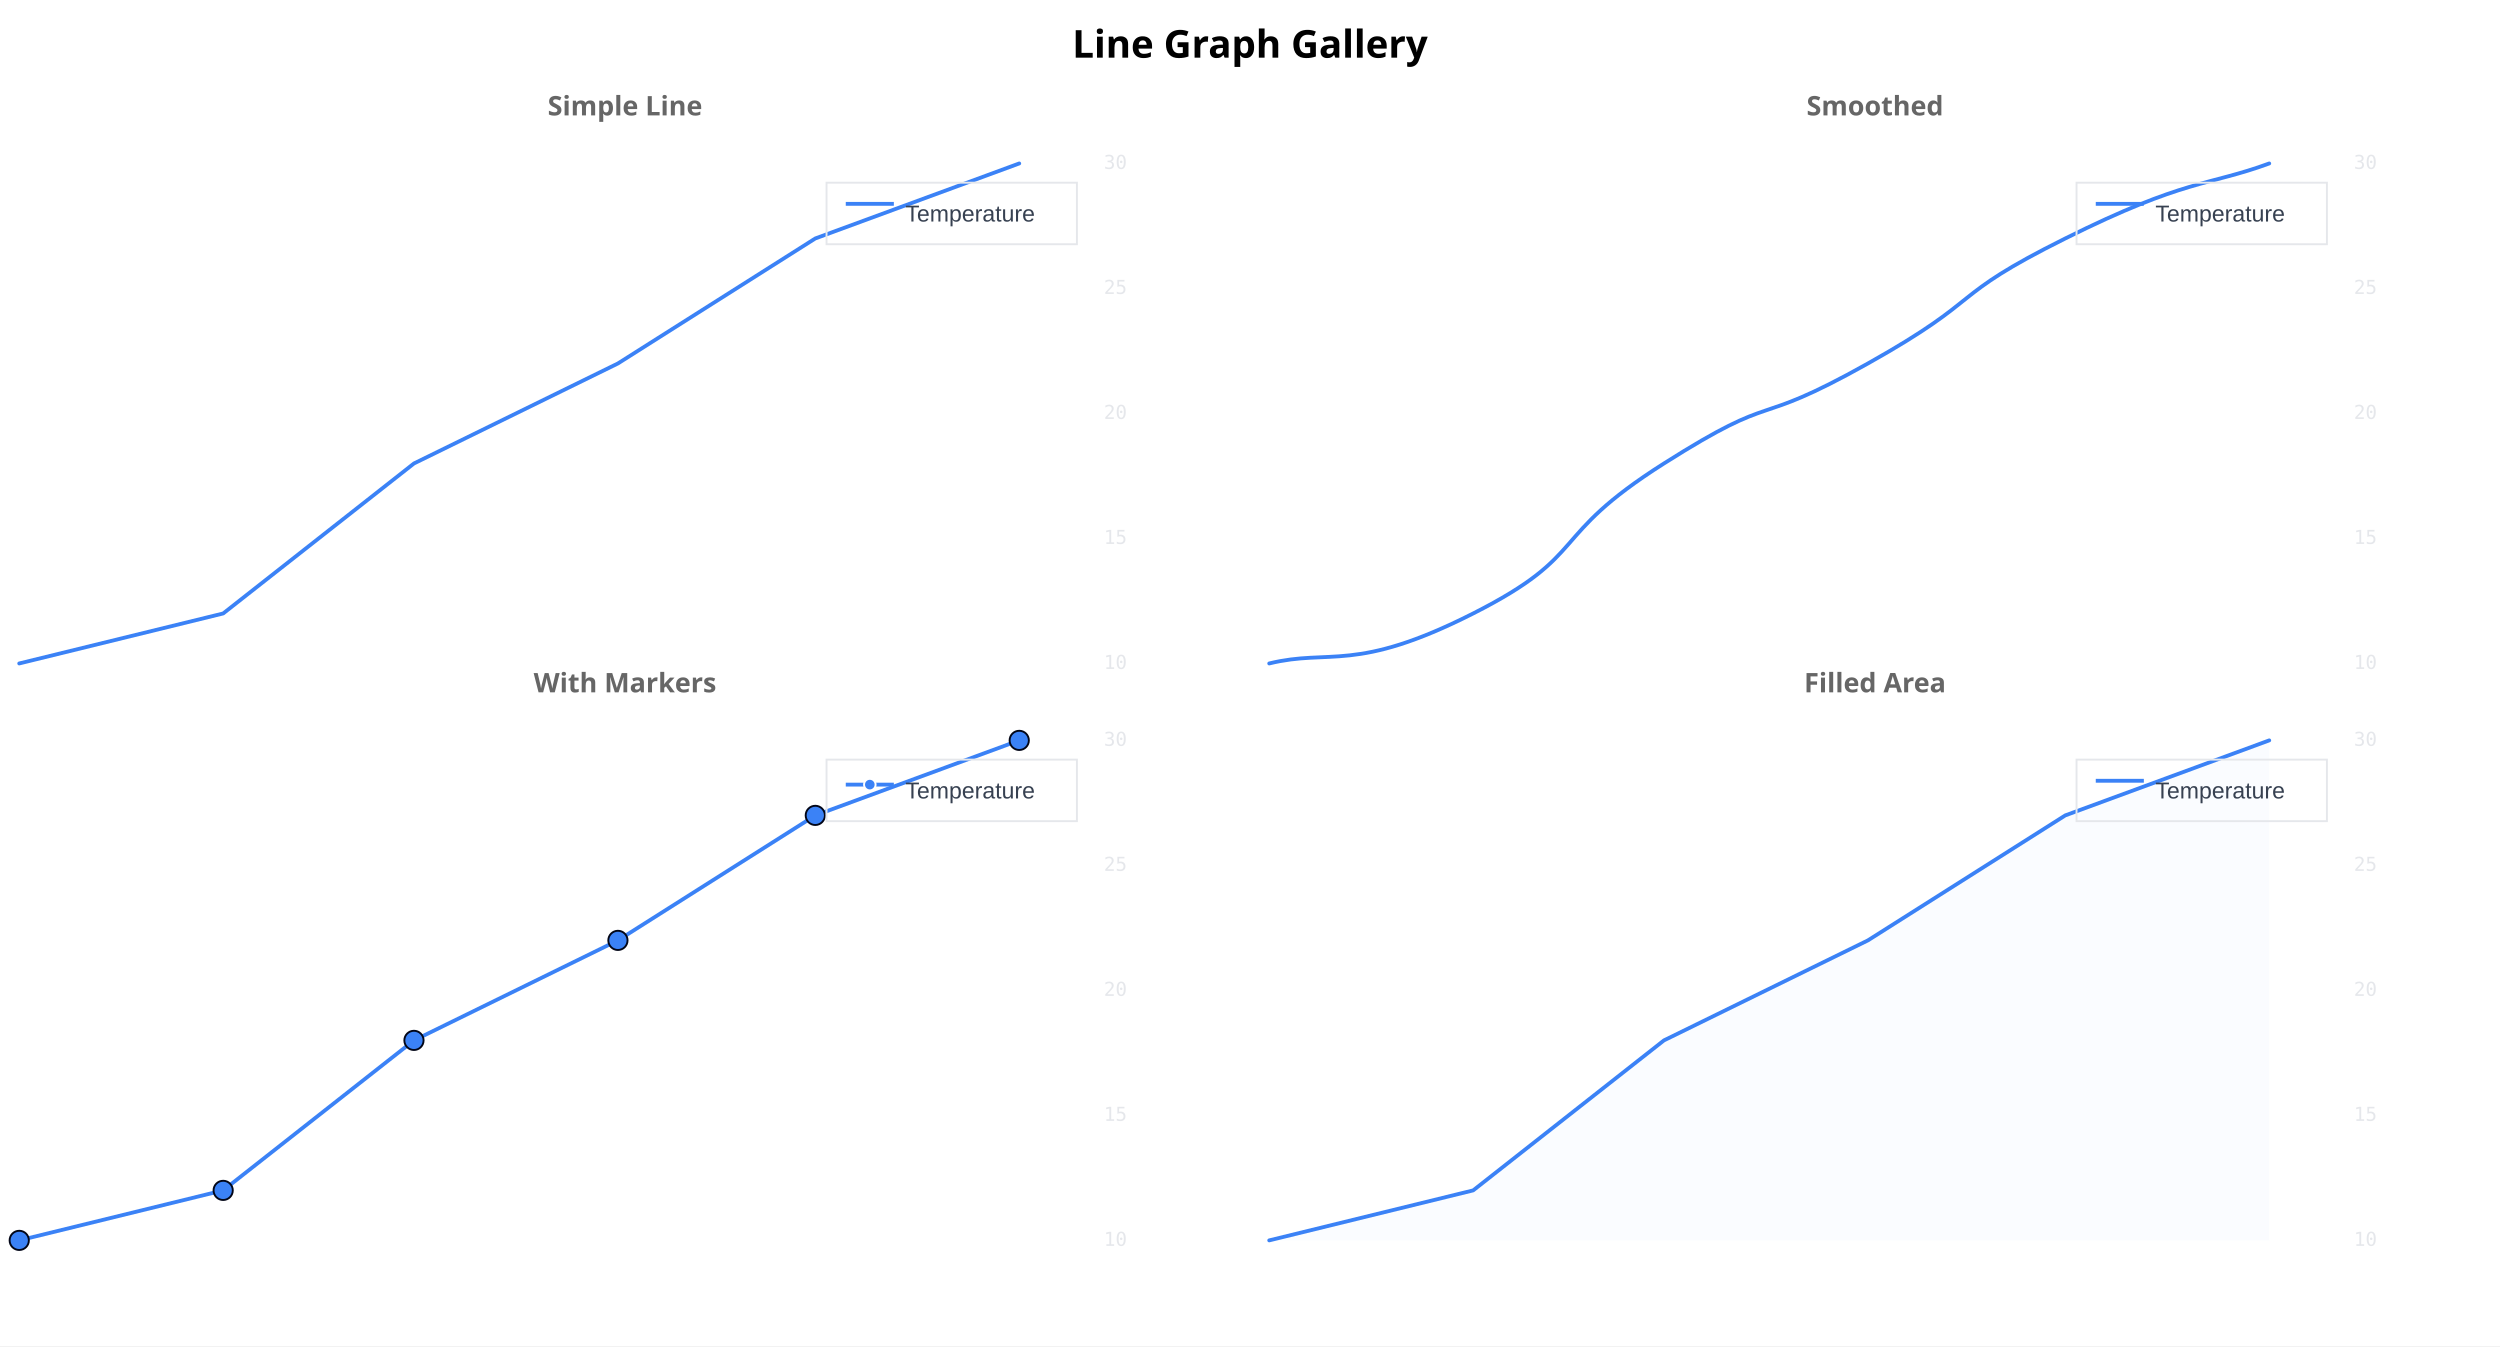
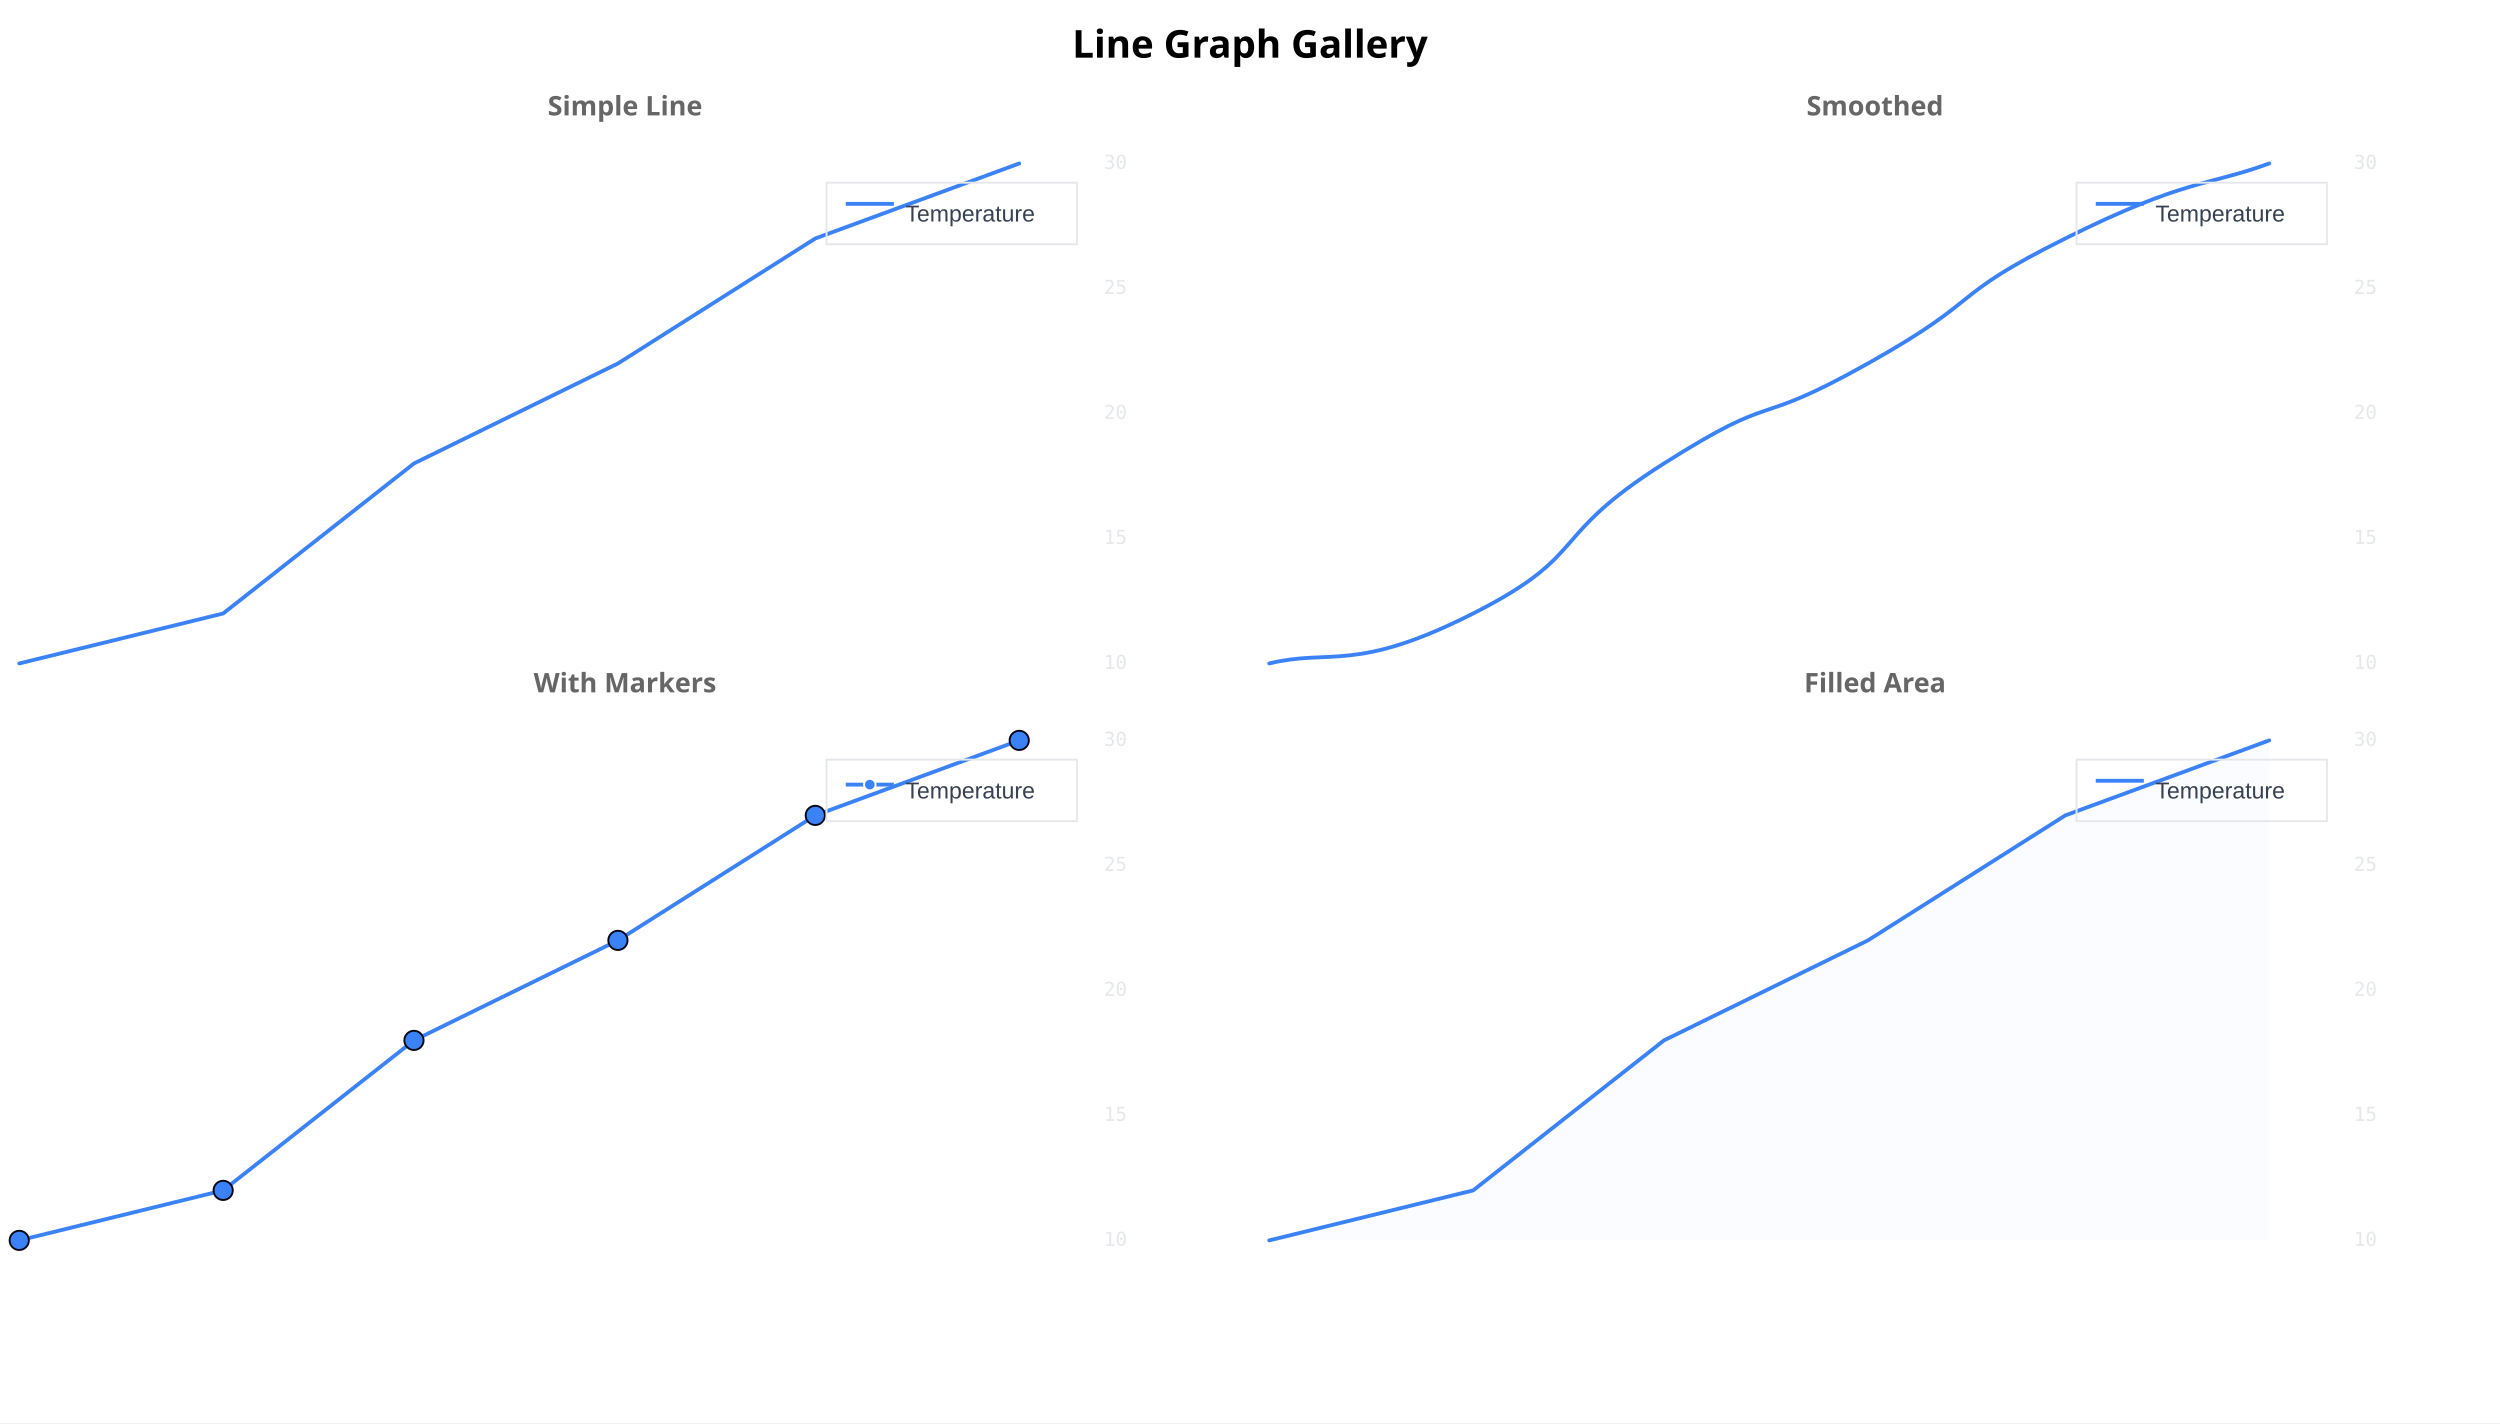
- <svg xmlns="http://www.w3.org/2000/svg" width="1300" height="700" viewBox="0 0 1300 700">
-   <rect x="0.00" y="0.00" width="1300.00" height="700.00" fill="#ffffff" />
+ <svg xmlns="http://www.w3.org/2000/svg" width="1300" height="740" viewBox="0 0 1300 740">
+   <rect x="0.00" y="0.00" width="1300.00" height="740.00" fill="#ffffff" />
  <text x="650.00" y="30.00" fill="#000000" text-anchor="middle" font-family="sans-serif" font-size="20.00px" font-weight="bold">Line Graph Gallery</text>
  <g transform="translate(0, 60)">
    <text x="325.00" y="0.00" fill="#666" text-anchor="middle" font-family="sans-serif" font-size="14.00px" font-weight="bold">Simple Line</text>
    <g transform="translate(10, 25)">
      <g transform="translate(0, 0)">
        <g class="axis axis-right">
          <line x1="555.00" y1="260.00" x2="555.00" y2="0.00" stroke="rgba(255,255,255,0.1)" stroke-width="1.00" />
          <line x1="555.00" y1="260.00" x2="561.00" y2="260.00" stroke="rgba(255,255,255,0.1)" stroke-width="1.00" />
          <line x1="555.00" y1="260.00" x2="-5.00" y2="260.00" stroke="rgba(255,255,255,0.1)" stroke-width="1.00" />
          <text x="564.00" y="260.00" fill="#E5E7EB" text-anchor="start" dominant-baseline="middle" font-family="monospace" font-size="10.00px">10</text>
          <line x1="555.00" y1="195.00" x2="561.00" y2="195.00" stroke="rgba(255,255,255,0.1)" stroke-width="1.00" />
          <line x1="555.00" y1="195.00" x2="-5.00" y2="195.00" stroke="rgba(255,255,255,0.1)" stroke-width="1.00" />
          <text x="564.00" y="195.00" fill="#E5E7EB" text-anchor="start" dominant-baseline="middle" font-family="monospace" font-size="10.00px">15</text>
          <line x1="555.00" y1="130.00" x2="561.00" y2="130.00" stroke="rgba(255,255,255,0.1)" stroke-width="1.00" />
          <line x1="555.00" y1="130.00" x2="-5.00" y2="130.00" stroke="rgba(255,255,255,0.1)" stroke-width="1.00" />
          <text x="564.00" y="130.00" fill="#E5E7EB" text-anchor="start" dominant-baseline="middle" font-family="monospace" font-size="10.00px">20</text>
          <line x1="555.00" y1="65.00" x2="561.00" y2="65.00" stroke="rgba(255,255,255,0.1)" stroke-width="1.00" />
          <line x1="555.00" y1="65.00" x2="-5.00" y2="65.00" stroke="rgba(255,255,255,0.1)" stroke-width="1.00" />
          <text x="564.00" y="65.00" fill="#E5E7EB" text-anchor="start" dominant-baseline="middle" font-family="monospace" font-size="10.00px">25</text>
          <line x1="555.00" y1="0.00" x2="561.00" y2="0.00" stroke="rgba(255,255,255,0.1)" stroke-width="1.00" />
          <line x1="555.00" y1="0.00" x2="-5.00" y2="0.00" stroke="rgba(255,255,255,0.1)" stroke-width="1.00" />
          <text x="564.00" y="0.00" fill="#E5E7EB" text-anchor="start" dominant-baseline="middle" font-family="monospace" font-size="10.00px">30</text>
        </g>
        <path d="M 0.00 260.00 L 106.05 234.00 L 205.26 156.00 L 311.32 104.00 L 413.95 39.00 L 520.00 0.00" fill="none" stroke="#3b82f6" stroke-width="2.00" stroke-linecap="round" stroke-linejoin="round" />
      </g>
      <g class="legend" transform="translate(419.8,10.0)">
        <rect x="0" y="0" width="130.2" height="32.0" fill="none" stroke="#e5e7eb" stroke-width="1.0" />
        <g transform="translate(10.0,10.0)">
          <line x1="0" y1="1.0" x2="25.0" y2="1.0" stroke="#3b82f6" stroke-width="2.0" />
        </g>
        <text x="41.0" y="20.2" font-family="Arial, sans-serif" font-size="12.0" fill="#374151">Temperature</text>
      </g>
    </g>
  </g>
  <g transform="translate(650, 60)">
    <text x="325.00" y="0.00" fill="#666" text-anchor="middle" font-family="sans-serif" font-size="14.00px" font-weight="bold">Smoothed</text>
    <g transform="translate(10, 25)">
      <g transform="translate(0, 0)">
        <g class="axis axis-right">
          <line x1="555.00" y1="260.00" x2="555.00" y2="0.00" stroke="rgba(255,255,255,0.1)" stroke-width="1.00" />
          <line x1="555.00" y1="260.00" x2="561.00" y2="260.00" stroke="rgba(255,255,255,0.1)" stroke-width="1.00" />
          <line x1="555.00" y1="260.00" x2="-5.00" y2="260.00" stroke="rgba(255,255,255,0.1)" stroke-width="1.00" />
          <text x="564.00" y="260.00" fill="#E5E7EB" text-anchor="start" dominant-baseline="middle" font-family="monospace" font-size="10.00px">10</text>
          <line x1="555.00" y1="195.00" x2="561.00" y2="195.00" stroke="rgba(255,255,255,0.1)" stroke-width="1.00" />
          <line x1="555.00" y1="195.00" x2="-5.00" y2="195.00" stroke="rgba(255,255,255,0.1)" stroke-width="1.00" />
          <text x="564.00" y="195.00" fill="#E5E7EB" text-anchor="start" dominant-baseline="middle" font-family="monospace" font-size="10.00px">15</text>
          <line x1="555.00" y1="130.00" x2="561.00" y2="130.00" stroke="rgba(255,255,255,0.1)" stroke-width="1.00" />
          <line x1="555.00" y1="130.00" x2="-5.00" y2="130.00" stroke="rgba(255,255,255,0.1)" stroke-width="1.00" />
          <text x="564.00" y="130.00" fill="#E5E7EB" text-anchor="start" dominant-baseline="middle" font-family="monospace" font-size="10.00px">20</text>
          <line x1="555.00" y1="65.00" x2="561.00" y2="65.00" stroke="rgba(255,255,255,0.1)" stroke-width="1.00" />
          <line x1="555.00" y1="65.00" x2="-5.00" y2="65.00" stroke="rgba(255,255,255,0.1)" stroke-width="1.00" />
          <text x="564.00" y="65.00" fill="#E5E7EB" text-anchor="start" dominant-baseline="middle" font-family="monospace" font-size="10.00px">25</text>
          <line x1="555.00" y1="0.00" x2="561.00" y2="0.00" stroke="rgba(255,255,255,0.1)" stroke-width="1.00" />
          <line x1="555.00" y1="0.00" x2="-5.00" y2="0.00" stroke="rgba(255,255,255,0.1)" stroke-width="1.00" />
          <text x="564.00" y="0.00" fill="#E5E7EB" text-anchor="start" dominant-baseline="middle" font-family="monospace" font-size="10.00px">30</text>
        </g>
        <path d="M 0.00 260.00 C 31.82 252.20, 44.47 265.20, 106.05 234.00 C 167.63 202.80, 143.68 195.00, 205.26 156.00 C 266.84 117.00, 248.71 139.10, 311.32 104.00 C 373.92 68.90, 351.34 70.20, 413.95 39.00 C 476.55 7.80, 488.18 11.70, 520.00 0.00" fill="none" stroke="#3b82f6" stroke-width="2.00" stroke-linecap="round" stroke-linejoin="round" />
      </g>
      <g class="legend" transform="translate(419.8,10.0)">
        <rect x="0" y="0" width="130.2" height="32.0" fill="none" stroke="#e5e7eb" stroke-width="1.0" />
        <g transform="translate(10.0,10.0)">
          <line x1="0" y1="1.0" x2="25.0" y2="1.0" stroke="#3b82f6" stroke-width="2.0" />
        </g>
        <text x="41.0" y="20.2" font-family="Arial, sans-serif" font-size="12.0" fill="#374151">Temperature</text>
      </g>
    </g>
  </g>
  <g transform="translate(0, 360)">
    <text x="325.00" y="0.00" fill="#666" text-anchor="middle" font-family="sans-serif" font-size="14.00px" font-weight="bold">With Markers</text>
    <g transform="translate(10, 25)">
      <g transform="translate(0, 0)">
        <g class="axis axis-right">
          <line x1="555.00" y1="260.00" x2="555.00" y2="0.00" stroke="rgba(255,255,255,0.1)" stroke-width="1.00" />
          <line x1="555.00" y1="260.00" x2="561.00" y2="260.00" stroke="rgba(255,255,255,0.1)" stroke-width="1.00" />
          <line x1="555.00" y1="260.00" x2="-5.00" y2="260.00" stroke="rgba(255,255,255,0.1)" stroke-width="1.00" />
          <text x="564.00" y="260.00" fill="#E5E7EB" text-anchor="start" dominant-baseline="middle" font-family="monospace" font-size="10.00px">10</text>
          <line x1="555.00" y1="195.00" x2="561.00" y2="195.00" stroke="rgba(255,255,255,0.1)" stroke-width="1.00" />
          <line x1="555.00" y1="195.00" x2="-5.00" y2="195.00" stroke="rgba(255,255,255,0.1)" stroke-width="1.00" />
          <text x="564.00" y="195.00" fill="#E5E7EB" text-anchor="start" dominant-baseline="middle" font-family="monospace" font-size="10.00px">15</text>
          <line x1="555.00" y1="130.00" x2="561.00" y2="130.00" stroke="rgba(255,255,255,0.1)" stroke-width="1.00" />
          <line x1="555.00" y1="130.00" x2="-5.00" y2="130.00" stroke="rgba(255,255,255,0.1)" stroke-width="1.00" />
          <text x="564.00" y="130.00" fill="#E5E7EB" text-anchor="start" dominant-baseline="middle" font-family="monospace" font-size="10.00px">20</text>
          <line x1="555.00" y1="65.00" x2="561.00" y2="65.00" stroke="rgba(255,255,255,0.1)" stroke-width="1.00" />
          <line x1="555.00" y1="65.00" x2="-5.00" y2="65.00" stroke="rgba(255,255,255,0.1)" stroke-width="1.00" />
          <text x="564.00" y="65.00" fill="#E5E7EB" text-anchor="start" dominant-baseline="middle" font-family="monospace" font-size="10.00px">25</text>
          <line x1="555.00" y1="0.00" x2="561.00" y2="0.00" stroke="rgba(255,255,255,0.1)" stroke-width="1.00" />
          <line x1="555.00" y1="0.00" x2="-5.00" y2="0.00" stroke="rgba(255,255,255,0.1)" stroke-width="1.00" />
          <text x="564.00" y="0.00" fill="#E5E7EB" text-anchor="start" dominant-baseline="middle" font-family="monospace" font-size="10.00px">30</text>
        </g>
        <path d="M 0.00 260.00 L 106.05 234.00 L 205.26 156.00 L 311.32 104.00 L 413.95 39.00 L 520.00 0.00" fill="none" stroke="#3b82f6" stroke-width="2.00" stroke-linecap="round" stroke-linejoin="round" />
        <circle cx="0.00" cy="260.00" r="5.00" fill="#3b82f6" stroke="#020617" stroke-width="1.00" />
        <circle cx="106.05" cy="234.00" r="5.00" fill="#3b82f6" stroke="#020617" stroke-width="1.00" />
        <circle cx="205.26" cy="156.00" r="5.00" fill="#3b82f6" stroke="#020617" stroke-width="1.00" />
        <circle cx="311.32" cy="104.00" r="5.00" fill="#3b82f6" stroke="#020617" stroke-width="1.00" />
        <circle cx="413.95" cy="39.00" r="5.00" fill="#3b82f6" stroke="#020617" stroke-width="1.00" />
        <circle cx="520.00" cy="0.00" r="5.00" fill="#3b82f6" stroke="#020617" stroke-width="1.00" />
      </g>
      <g class="legend" transform="translate(419.8,10.0)">
        <rect x="0" y="0" width="130.2" height="32.0" fill="none" stroke="#e5e7eb" stroke-width="1.0" />
        <g transform="translate(10.0,10.0)">
          <line x1="0" y1="3.0" x2="25.0" y2="3.0" stroke="#3b82f6" stroke-width="2.0" />
          <circle cx="12.5" cy="3.0" r="3.0" fill="#3b82f6" stroke="#fff" stroke-width="1" />
        </g>
        <text x="41.0" y="20.2" font-family="Arial, sans-serif" font-size="12.0" fill="#374151">Temperature</text>
      </g>
    </g>
  </g>
  <g transform="translate(650, 360)">
    <text x="325.00" y="0.00" fill="#666" text-anchor="middle" font-family="sans-serif" font-size="14.00px" font-weight="bold">Filled Area</text>
    <g transform="translate(10, 25)">
      <g transform="translate(0, 0)">
        <g class="axis axis-right">
          <line x1="555.00" y1="260.00" x2="555.00" y2="0.00" stroke="rgba(255,255,255,0.1)" stroke-width="1.00" />
          <line x1="555.00" y1="260.00" x2="561.00" y2="260.00" stroke="rgba(255,255,255,0.1)" stroke-width="1.00" />
          <line x1="555.00" y1="260.00" x2="-5.00" y2="260.00" stroke="rgba(255,255,255,0.1)" stroke-width="1.00" />
          <text x="564.00" y="260.00" fill="#E5E7EB" text-anchor="start" dominant-baseline="middle" font-family="monospace" font-size="10.00px">10</text>
          <line x1="555.00" y1="195.00" x2="561.00" y2="195.00" stroke="rgba(255,255,255,0.1)" stroke-width="1.00" />
          <line x1="555.00" y1="195.00" x2="-5.00" y2="195.00" stroke="rgba(255,255,255,0.1)" stroke-width="1.00" />
          <text x="564.00" y="195.00" fill="#E5E7EB" text-anchor="start" dominant-baseline="middle" font-family="monospace" font-size="10.00px">15</text>
          <line x1="555.00" y1="130.00" x2="561.00" y2="130.00" stroke="rgba(255,255,255,0.1)" stroke-width="1.00" />
          <line x1="555.00" y1="130.00" x2="-5.00" y2="130.00" stroke="rgba(255,255,255,0.1)" stroke-width="1.00" />
          <text x="564.00" y="130.00" fill="#E5E7EB" text-anchor="start" dominant-baseline="middle" font-family="monospace" font-size="10.00px">20</text>
          <line x1="555.00" y1="65.00" x2="561.00" y2="65.00" stroke="rgba(255,255,255,0.1)" stroke-width="1.00" />
          <line x1="555.00" y1="65.00" x2="-5.00" y2="65.00" stroke="rgba(255,255,255,0.1)" stroke-width="1.00" />
          <text x="564.00" y="65.00" fill="#E5E7EB" text-anchor="start" dominant-baseline="middle" font-family="monospace" font-size="10.00px">25</text>
          <line x1="555.00" y1="0.00" x2="561.00" y2="0.00" stroke="rgba(255,255,255,0.1)" stroke-width="1.00" />
          <line x1="555.00" y1="0.00" x2="-5.00" y2="0.00" stroke="rgba(255,255,255,0.1)" stroke-width="1.00" />
          <text x="564.00" y="0.00" fill="#E5E7EB" text-anchor="start" dominant-baseline="middle" font-family="monospace" font-size="10.00px">30</text>
        </g>
        <path d="M 0.00 260.00 L 0.00 260.00 L 106.05 234.00 L 205.26 156.00 L 311.32 104.00 L 413.95 39.00 L 520.00 0.00 L 520.00 260.00 Z" fill="#3b82f620" fill-opacity="0.20" />
        <path d="M 0.00 260.00 L 106.05 234.00 L 205.26 156.00 L 311.32 104.00 L 413.95 39.00 L 520.00 0.00" fill="none" stroke="#3b82f6" stroke-width="2.00" stroke-linecap="round" stroke-linejoin="round" />
      </g>
      <g class="legend" transform="translate(419.8,10.0)">
        <rect x="0" y="0" width="130.2" height="32.0" fill="none" stroke="#e5e7eb" stroke-width="1.0" />
        <g transform="translate(10.0,10.0)">
          <line x1="0" y1="1.0" x2="25.0" y2="1.0" stroke="#3b82f6" stroke-width="2.0" />
        </g>
        <text x="41.0" y="20.2" font-family="Arial, sans-serif" font-size="12.0" fill="#374151">Temperature</text>
      </g>
    </g>
  </g>
</svg>
